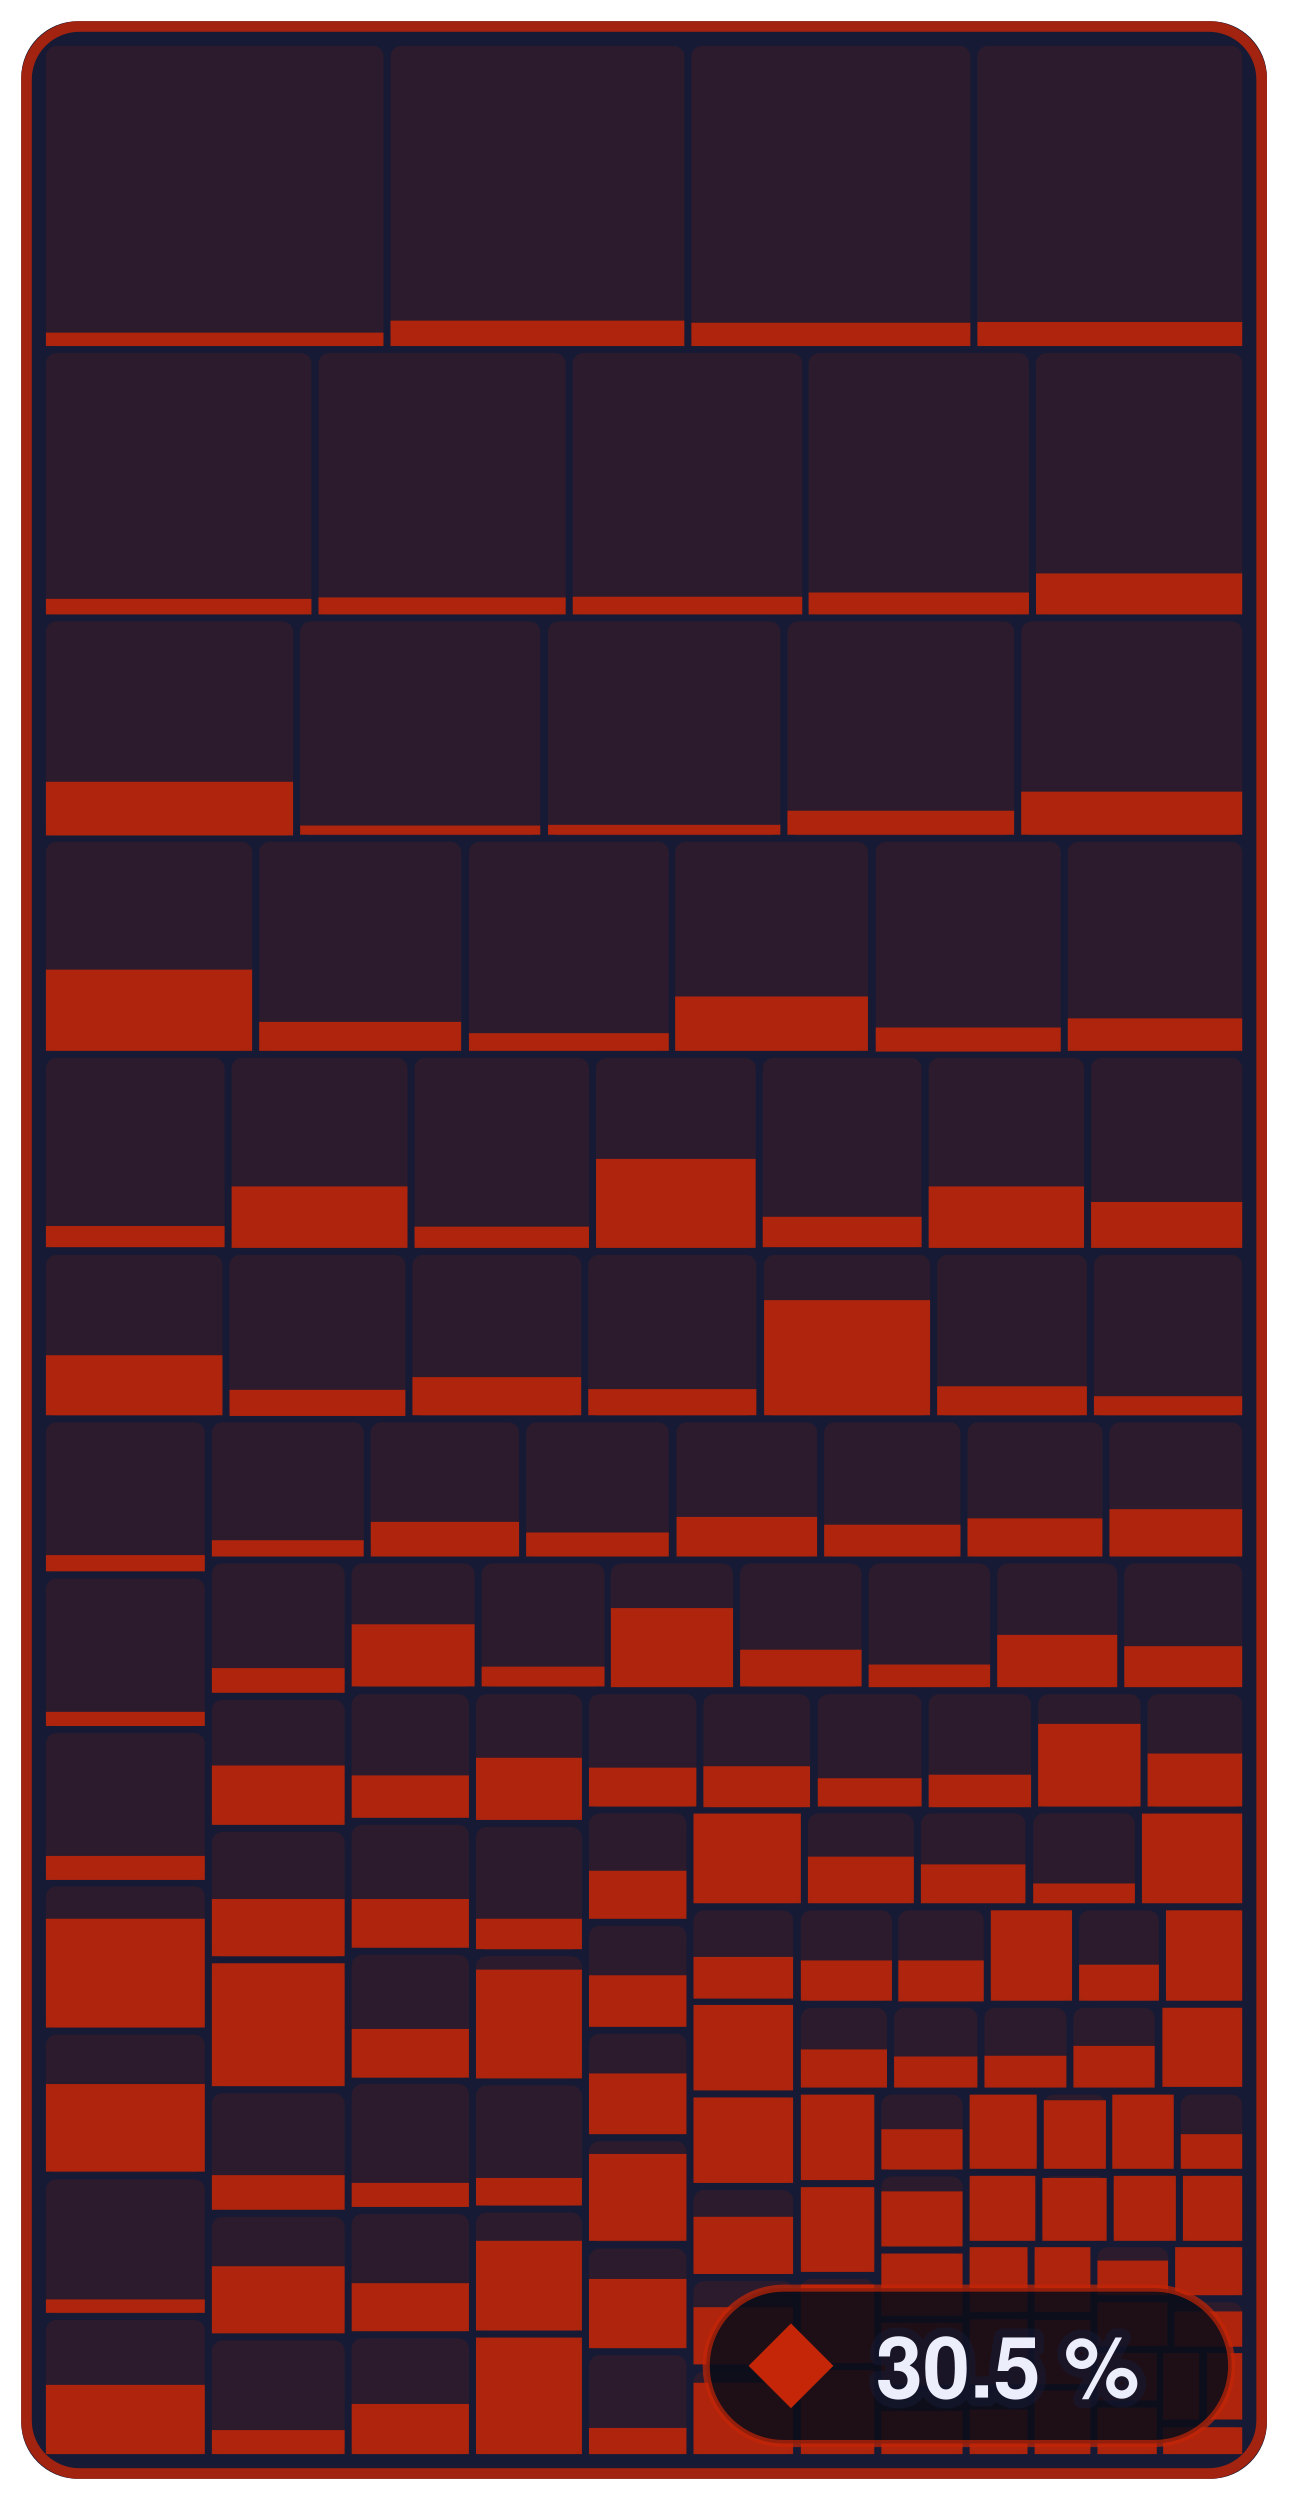
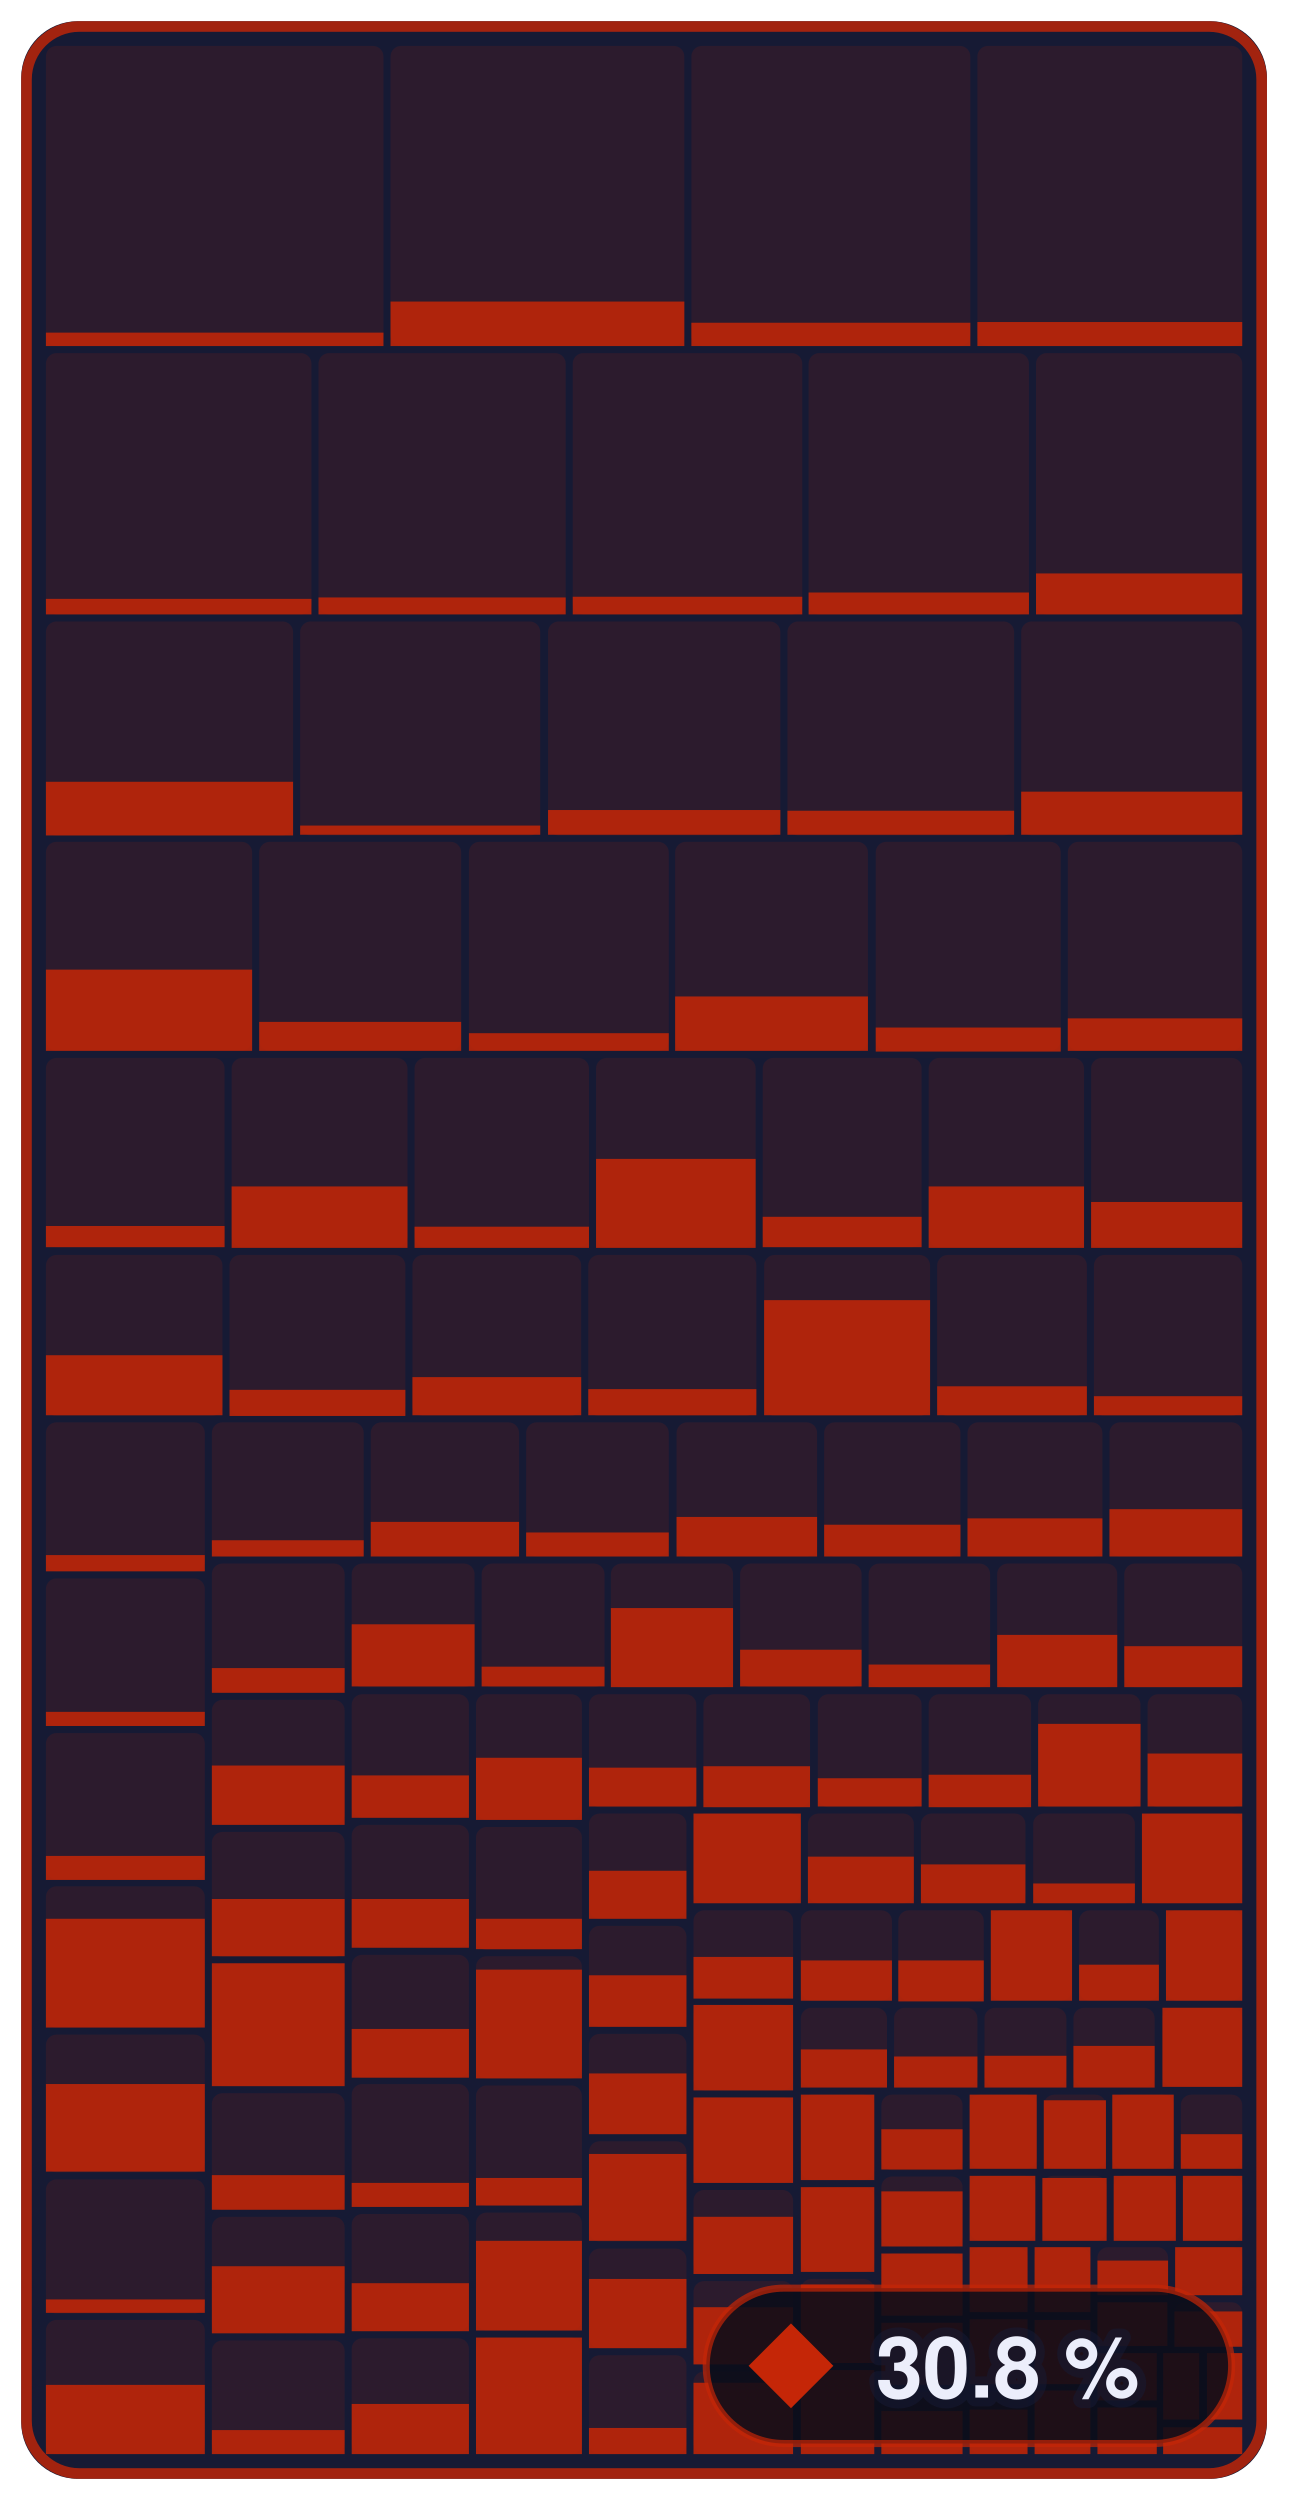
- <svg xmlns="http://www.w3.org/2000/svg" width="182.4" height="354" viewBox="0 0 182.4 354" role="img" aria-label="Enemies &amp; bosses: 30.5 % of 679,252 bytes of code matched, 896 of 1,339 functions">
+ <svg xmlns="http://www.w3.org/2000/svg" width="182.4" height="354" viewBox="0 0 182.4 354" role="img" aria-label="Enemies &amp; bosses: 30.8 % of 679,252 bytes of code matched, 902 of 1,339 functions">
  <style>text { font-family: -apple-system, BlinkMacSystemFont, 'Segoe UI', Helvetica, Arial, sans-serif; } .mono { font-family: ui-monospace, SFMono-Regular, 'SF Mono', Menlo, Consolas, monospace; } text { paint-order: stroke; stroke: #161a34; stroke-opacity: 0.55; stroke-width: 2.5px; stroke-linejoin: round; } .rise { transform-box: fill-box; transform-origin: 50% 100%; animation: rise 1.6s cubic-bezier(.2,.8,.2,1) .2s both; } @keyframes rise { from { transform: scaleY(0); } } @media (prefers-reduced-motion: reduce) { * { animation: none !important; } }</style>
  <rect x="3" y="3" width="176.4" height="348" rx="8" fill="#161a34" />
  <rect x="6.5" y="6.5" width="47.8" height="42.5" rx="1.5" fill="#c52607" fill-opacity="0.13" />
  <rect class="rise" x="6.5" y="47.1" width="47.8" height="1.9" fill="#c52607" fill-opacity="0.85" />
  <rect x="55.3" y="6.5" width="41.6" height="42.5" rx="1.5" fill="#c52607" fill-opacity="0.13" />
-   <rect class="rise" x="55.3" y="45.4" width="41.6" height="3.6" fill="#c52607" fill-opacity="0.85" />
+   <rect class="rise" x="55.3" y="42.7" width="41.6" height="6.3" fill="#c52607" fill-opacity="0.85" />
  <rect x="97.9" y="6.5" width="39.5" height="42.5" rx="1.5" fill="#c52607" fill-opacity="0.13" />
  <rect class="rise" x="97.9" y="45.7" width="39.5" height="3.3" fill="#c52607" fill-opacity="0.85" />
  <rect x="138.4" y="6.5" width="37.5" height="42.5" rx="1.5" fill="#c52607" fill-opacity="0.13" />
  <rect class="rise" x="138.4" y="45.6" width="37.5" height="3.4" fill="#c52607" fill-opacity="0.85" />
  <rect x="6.5" y="50.0" width="37.6" height="37.0" rx="1.5" fill="#c52607" fill-opacity="0.13" />
  <rect class="rise" x="6.5" y="84.8" width="37.6" height="2.2" fill="#c52607" fill-opacity="0.85" />
  <rect x="45.1" y="50.0" width="35.0" height="37.0" rx="1.5" fill="#c52607" fill-opacity="0.13" />
  <rect class="rise" x="45.1" y="84.6" width="35.0" height="2.4" fill="#c52607" fill-opacity="0.85" />
  <rect x="81.1" y="50.0" width="32.5" height="37.0" rx="1.5" fill="#c52607" fill-opacity="0.13" />
  <rect class="rise" x="81.1" y="84.5" width="32.5" height="2.5" fill="#c52607" fill-opacity="0.85" />
  <rect x="114.5" y="50.0" width="31.2" height="37.0" rx="1.5" fill="#c52607" fill-opacity="0.13" />
  <rect class="rise" x="114.5" y="83.9" width="31.2" height="3.1" fill="#c52607" fill-opacity="0.85" />
  <rect x="146.7" y="50.0" width="29.2" height="37.0" rx="1.5" fill="#c52607" fill-opacity="0.13" />
  <rect class="rise" x="146.7" y="81.2" width="29.2" height="5.8" fill="#c52607" fill-opacity="0.85" />
  <rect x="6.5" y="88.0" width="35.0" height="30.3" rx="1.5" fill="#c52607" fill-opacity="0.13" />
  <rect class="rise" x="6.5" y="110.7" width="35.0" height="7.6" fill="#c52607" fill-opacity="0.85" />
  <rect x="42.5" y="88.0" width="34.0" height="30.3" rx="1.5" fill="#c52607" fill-opacity="0.13" />
  <rect class="rise" x="42.5" y="116.9" width="34.0" height="1.3" fill="#c52607" fill-opacity="0.85" />
  <rect x="77.6" y="88.0" width="32.9" height="30.3" rx="1.5" fill="#c52607" fill-opacity="0.13" />
-   <rect class="rise" x="77.6" y="116.8" width="32.9" height="1.4" fill="#c52607" fill-opacity="0.85" />
+   <rect class="rise" x="77.6" y="114.7" width="32.9" height="3.5" fill="#c52607" fill-opacity="0.85" />
  <rect x="111.5" y="88.0" width="32.1" height="30.3" rx="1.5" fill="#c52607" fill-opacity="0.13" />
  <rect class="rise" x="111.5" y="114.8" width="32.1" height="3.4" fill="#c52607" fill-opacity="0.85" />
  <rect x="144.6" y="88.0" width="31.3" height="30.3" rx="1.5" fill="#c52607" fill-opacity="0.13" />
  <rect class="rise" x="144.6" y="112.1" width="31.3" height="6.1" fill="#c52607" fill-opacity="0.85" />
  <rect x="6.5" y="119.2" width="29.2" height="29.6" rx="1.5" fill="#c52607" fill-opacity="0.13" />
  <rect class="rise" x="6.5" y="137.3" width="29.2" height="11.5" fill="#c52607" fill-opacity="0.85" />
  <rect x="36.7" y="119.2" width="28.6" height="29.6" rx="1.5" fill="#c52607" fill-opacity="0.13" />
  <rect class="rise" x="36.7" y="144.7" width="28.6" height="4.1" fill="#c52607" fill-opacity="0.85" />
  <rect x="66.4" y="119.2" width="28.3" height="29.6" rx="1.5" fill="#c52607" fill-opacity="0.13" />
  <rect class="rise" x="66.4" y="146.3" width="28.3" height="2.5" fill="#c52607" fill-opacity="0.85" />
  <rect x="95.6" y="119.2" width="27.3" height="29.6" rx="1.5" fill="#c52607" fill-opacity="0.13" />
  <rect class="rise" x="95.6" y="141.1" width="27.3" height="7.7" fill="#c52607" fill-opacity="0.85" />
  <rect x="124.0" y="119.2" width="26.2" height="29.6" rx="1.5" fill="#c52607" fill-opacity="0.13" />
  <rect class="rise" x="124.0" y="145.5" width="26.2" height="3.4" fill="#c52607" fill-opacity="0.85" />
  <rect x="151.2" y="119.2" width="24.7" height="29.6" rx="1.5" fill="#c52607" fill-opacity="0.13" />
  <rect class="rise" x="151.2" y="144.2" width="24.7" height="4.6" fill="#c52607" fill-opacity="0.85" />
  <rect x="6.5" y="149.8" width="25.3" height="26.8" rx="1.5" fill="#c52607" fill-opacity="0.13" />
  <rect class="rise" x="6.5" y="173.6" width="25.3" height="3.0" fill="#c52607" fill-opacity="0.85" />
  <rect x="32.8" y="149.8" width="24.9" height="26.8" rx="1.5" fill="#c52607" fill-opacity="0.13" />
  <rect class="rise" x="32.8" y="168.0" width="24.9" height="8.7" fill="#c52607" fill-opacity="0.85" />
  <rect x="58.7" y="149.8" width="24.7" height="26.8" rx="1.5" fill="#c52607" fill-opacity="0.13" />
  <rect class="rise" x="58.7" y="173.7" width="24.7" height="3.0" fill="#c52607" fill-opacity="0.85" />
  <rect x="84.4" y="149.8" width="22.6" height="26.8" rx="1.5" fill="#c52607" fill-opacity="0.13" />
  <rect class="rise" x="84.4" y="164.1" width="22.6" height="12.6" fill="#c52607" fill-opacity="0.85" />
  <rect x="108.0" y="149.8" width="22.5" height="26.8" rx="1.5" fill="#c52607" fill-opacity="0.13" />
  <rect class="rise" x="108.0" y="172.3" width="22.5" height="4.3" fill="#c52607" fill-opacity="0.85" />
  <rect x="131.5" y="149.8" width="22.0" height="26.8" rx="1.5" fill="#c52607" fill-opacity="0.13" />
  <rect class="rise" x="131.5" y="168.0" width="22.0" height="8.7" fill="#c52607" fill-opacity="0.85" />
  <rect x="154.5" y="149.8" width="21.4" height="26.8" rx="1.5" fill="#c52607" fill-opacity="0.13" />
  <rect class="rise" x="154.5" y="170.2" width="21.4" height="6.5" fill="#c52607" fill-opacity="0.85" />
  <rect x="6.5" y="177.7" width="25.0" height="22.8" rx="1.5" fill="#c52607" fill-opacity="0.13" />
  <rect class="rise" x="6.5" y="191.9" width="25.0" height="8.5" fill="#c52607" fill-opacity="0.85" />
  <rect x="32.5" y="177.7" width="24.9" height="22.8" rx="1.5" fill="#c52607" fill-opacity="0.13" />
  <rect class="rise" x="32.5" y="196.8" width="24.9" height="3.7" fill="#c52607" fill-opacity="0.85" />
  <rect x="58.4" y="177.7" width="23.9" height="22.8" rx="1.5" fill="#c52607" fill-opacity="0.13" />
  <rect class="rise" x="58.4" y="195.0" width="23.9" height="5.4" fill="#c52607" fill-opacity="0.85" />
  <rect x="83.3" y="177.7" width="23.8" height="22.8" rx="1.5" fill="#c52607" fill-opacity="0.13" />
  <rect class="rise" x="83.3" y="196.7" width="23.8" height="3.7" fill="#c52607" fill-opacity="0.85" />
  <rect x="108.2" y="177.7" width="23.5" height="22.8" rx="1.5" fill="#c52607" fill-opacity="0.13" />
  <rect class="rise" x="108.2" y="184.1" width="23.5" height="16.3" fill="#c52607" fill-opacity="0.85" />
  <rect x="132.7" y="177.7" width="21.2" height="22.8" rx="1.5" fill="#c52607" fill-opacity="0.13" />
  <rect class="rise" x="132.7" y="196.3" width="21.2" height="4.1" fill="#c52607" fill-opacity="0.85" />
  <rect x="154.9" y="177.7" width="21.0" height="22.8" rx="1.5" fill="#c52607" fill-opacity="0.13" />
  <rect class="rise" x="154.9" y="197.7" width="21.0" height="2.7" fill="#c52607" fill-opacity="0.85" />
  <rect x="6.5" y="201.4" width="22.5" height="21.1" rx="1.5" fill="#c52607" fill-opacity="0.13" />
  <rect class="rise" x="6.5" y="220.2" width="22.5" height="2.3" fill="#c52607" fill-opacity="0.85" />
  <rect x="6.5" y="223.5" width="22.5" height="20.9" rx="1.5" fill="#c52607" fill-opacity="0.13" />
  <rect class="rise" x="6.5" y="242.4" width="22.5" height="2.0" fill="#c52607" fill-opacity="0.85" />
  <rect x="6.5" y="245.4" width="22.5" height="20.7" rx="1.5" fill="#c52607" fill-opacity="0.13" />
  <rect class="rise" x="6.5" y="262.8" width="22.5" height="3.4" fill="#c52607" fill-opacity="0.85" />
  <rect x="6.5" y="267.1" width="22.5" height="20.0" rx="1.5" fill="#c52607" fill-opacity="0.13" />
  <rect class="rise" x="6.5" y="271.7" width="22.5" height="15.4" fill="#c52607" fill-opacity="0.85" />
  <rect x="6.5" y="288.1" width="22.5" height="19.5" rx="1.5" fill="#c52607" fill-opacity="0.13" />
  <rect class="rise" x="6.5" y="295.1" width="22.5" height="12.4" fill="#c52607" fill-opacity="0.85" />
  <rect x="6.5" y="308.6" width="22.5" height="19.0" rx="1.5" fill="#c52607" fill-opacity="0.13" />
  <rect class="rise" x="6.5" y="325.6" width="22.5" height="1.9" fill="#c52607" fill-opacity="0.85" />
  <rect x="6.5" y="328.5" width="22.5" height="19.0" rx="1.5" fill="#c52607" fill-opacity="0.13" />
  <rect class="rise" x="6.5" y="337.7" width="22.5" height="9.8" fill="#c52607" fill-opacity="0.85" />
  <rect x="30.0" y="201.4" width="21.5" height="19.0" rx="1.5" fill="#c52607" fill-opacity="0.13" />
  <rect class="rise" x="30.0" y="218.1" width="21.5" height="2.3" fill="#c52607" fill-opacity="0.85" />
  <rect x="52.5" y="201.4" width="21.0" height="19.0" rx="1.5" fill="#c52607" fill-opacity="0.13" />
  <rect class="rise" x="52.5" y="215.5" width="21.0" height="4.9" fill="#c52607" fill-opacity="0.85" />
  <rect x="74.5" y="201.4" width="20.2" height="19.0" rx="1.5" fill="#c52607" fill-opacity="0.13" />
  <rect class="rise" x="74.5" y="217.0" width="20.2" height="3.4" fill="#c52607" fill-opacity="0.85" />
  <rect x="95.8" y="201.4" width="19.9" height="19.0" rx="1.5" fill="#c52607" fill-opacity="0.13" />
  <rect class="rise" x="95.8" y="214.8" width="19.9" height="5.6" fill="#c52607" fill-opacity="0.85" />
  <rect x="116.7" y="201.4" width="19.3" height="19.0" rx="1.5" fill="#c52607" fill-opacity="0.13" />
  <rect class="rise" x="116.7" y="215.9" width="19.3" height="4.5" fill="#c52607" fill-opacity="0.85" />
  <rect x="137.0" y="201.4" width="19.1" height="19.0" rx="1.5" fill="#c52607" fill-opacity="0.13" />
  <rect class="rise" x="137.0" y="215.0" width="19.1" height="5.4" fill="#c52607" fill-opacity="0.85" />
  <rect x="157.1" y="201.4" width="18.8" height="19.0" rx="1.5" fill="#c52607" fill-opacity="0.13" />
  <rect class="rise" x="157.1" y="213.7" width="18.8" height="6.7" fill="#c52607" fill-opacity="0.85" />
  <rect x="30.0" y="221.4" width="18.8" height="18.3" rx="1.5" fill="#c52607" fill-opacity="0.13" />
  <rect class="rise" x="30.0" y="236.2" width="18.8" height="3.5" fill="#c52607" fill-opacity="0.85" />
  <rect x="30.0" y="240.7" width="18.8" height="17.7" rx="1.5" fill="#c52607" fill-opacity="0.13" />
  <rect class="rise" x="30.0" y="250.0" width="18.8" height="8.4" fill="#c52607" fill-opacity="0.85" />
  <rect x="30.0" y="259.4" width="18.8" height="17.7" rx="1.5" fill="#c52607" fill-opacity="0.13" />
  <rect class="rise" x="30.0" y="268.9" width="18.8" height="8.1" fill="#c52607" fill-opacity="0.85" />
  <rect x="30.0" y="278.0" width="18.8" height="17.4" rx="1.5" fill="#c52607" fill-opacity="0.13" />
  <rect class="rise" x="30.0" y="278.0" width="18.8" height="17.4" fill="#c52607" fill-opacity="0.85" />
  <rect x="30.0" y="296.4" width="18.8" height="16.5" rx="1.5" fill="#c52607" fill-opacity="0.13" />
  <rect class="rise" x="30.0" y="308.0" width="18.8" height="4.9" fill="#c52607" fill-opacity="0.85" />
  <rect x="30.0" y="313.9" width="18.8" height="16.4" rx="1.5" fill="#c52607" fill-opacity="0.13" />
  <rect class="rise" x="30.0" y="320.9" width="18.8" height="9.5" fill="#c52607" fill-opacity="0.85" />
  <rect x="30.0" y="331.4" width="18.8" height="16.1" rx="1.5" fill="#c52607" fill-opacity="0.13" />
  <rect class="rise" x="30.0" y="344.1" width="18.8" height="3.4" fill="#c52607" fill-opacity="0.85" />
  <rect x="49.8" y="221.4" width="17.4" height="17.5" rx="1.5" fill="#c52607" fill-opacity="0.13" />
  <rect class="rise" x="49.8" y="230.0" width="17.4" height="8.8" fill="#c52607" fill-opacity="0.85" />
  <rect x="68.2" y="221.4" width="17.4" height="17.5" rx="1.5" fill="#c52607" fill-opacity="0.13" />
  <rect class="rise" x="68.2" y="236.0" width="17.4" height="2.8" fill="#c52607" fill-opacity="0.85" />
  <rect x="86.5" y="221.4" width="17.3" height="17.5" rx="1.5" fill="#c52607" fill-opacity="0.13" />
  <rect class="rise" x="86.5" y="227.7" width="17.3" height="11.2" fill="#c52607" fill-opacity="0.85" />
  <rect x="104.8" y="221.4" width="17.2" height="17.5" rx="1.5" fill="#c52607" fill-opacity="0.13" />
  <rect class="rise" x="104.8" y="233.6" width="17.2" height="5.2" fill="#c52607" fill-opacity="0.85" />
  <rect x="123.0" y="221.4" width="17.2" height="17.5" rx="1.5" fill="#c52607" fill-opacity="0.13" />
  <rect class="rise" x="123.0" y="235.7" width="17.2" height="3.2" fill="#c52607" fill-opacity="0.85" />
  <rect x="141.2" y="221.4" width="17.0" height="17.5" rx="1.5" fill="#c52607" fill-opacity="0.13" />
  <rect class="rise" x="141.2" y="231.5" width="17.0" height="7.4" fill="#c52607" fill-opacity="0.85" />
  <rect x="159.2" y="221.4" width="16.7" height="17.5" rx="1.5" fill="#c52607" fill-opacity="0.13" />
  <rect class="rise" x="159.2" y="233.1" width="16.7" height="5.8" fill="#c52607" fill-opacity="0.85" />
  <rect x="49.8" y="239.9" width="16.6" height="17.5" rx="1.5" fill="#c52607" fill-opacity="0.13" />
  <rect class="rise" x="49.8" y="251.4" width="16.6" height="6.0" fill="#c52607" fill-opacity="0.85" />
  <rect x="49.8" y="258.4" width="16.6" height="17.4" rx="1.5" fill="#c52607" fill-opacity="0.13" />
  <rect class="rise" x="49.8" y="268.9" width="16.6" height="6.9" fill="#c52607" fill-opacity="0.85" />
  <rect x="49.8" y="276.8" width="16.6" height="17.4" rx="1.5" fill="#c52607" fill-opacity="0.13" />
  <rect class="rise" x="49.8" y="287.3" width="16.6" height="6.9" fill="#c52607" fill-opacity="0.85" />
  <rect x="49.8" y="295.1" width="16.6" height="17.4" rx="1.5" fill="#c52607" fill-opacity="0.13" />
  <rect class="rise" x="49.8" y="309.1" width="16.6" height="3.4" fill="#c52607" fill-opacity="0.85" />
  <rect x="49.8" y="313.5" width="16.6" height="16.6" rx="1.5" fill="#c52607" fill-opacity="0.13" />
  <rect class="rise" x="49.8" y="323.3" width="16.6" height="6.8" fill="#c52607" fill-opacity="0.85" />
  <rect x="49.8" y="331.1" width="16.6" height="16.4" rx="1.5" fill="#c52607" fill-opacity="0.13" />
  <rect class="rise" x="49.8" y="340.4" width="16.6" height="7.1" fill="#c52607" fill-opacity="0.85" />
  <rect x="67.4" y="239.9" width="15.0" height="17.8" rx="1.5" fill="#c52607" fill-opacity="0.13" />
  <rect class="rise" x="67.4" y="248.9" width="15.0" height="8.8" fill="#c52607" fill-opacity="0.85" />
  <rect x="67.4" y="258.7" width="15.0" height="17.4" rx="1.5" fill="#c52607" fill-opacity="0.13" />
  <rect class="rise" x="67.4" y="271.7" width="15.0" height="4.3" fill="#c52607" fill-opacity="0.85" />
  <rect x="67.4" y="277.0" width="15.0" height="17.3" rx="1.5" fill="#c52607" fill-opacity="0.13" />
  <rect class="rise" x="67.4" y="278.9" width="15.0" height="15.4" fill="#c52607" fill-opacity="0.85" />
  <rect x="67.4" y="295.3" width="15.0" height="17.0" rx="1.5" fill="#c52607" fill-opacity="0.13" />
  <rect class="rise" x="67.4" y="308.4" width="15.0" height="3.9" fill="#c52607" fill-opacity="0.85" />
  <rect x="67.4" y="313.3" width="15.0" height="16.7" rx="1.5" fill="#c52607" fill-opacity="0.13" />
  <rect class="rise" x="67.4" y="317.3" width="15.0" height="12.7" fill="#c52607" fill-opacity="0.85" />
  <rect x="67.4" y="331.0" width="15.0" height="16.5" rx="1.5" fill="#c52607" fill-opacity="0.13" />
  <rect class="rise" x="67.4" y="331.0" width="15.0" height="16.5" fill="#c52607" fill-opacity="0.85" />
  <rect x="83.4" y="239.9" width="15.2" height="16.0" rx="1.5" fill="#c52607" fill-opacity="0.13" />
  <rect class="rise" x="83.4" y="250.3" width="15.2" height="5.5" fill="#c52607" fill-opacity="0.85" />
  <rect x="99.6" y="239.9" width="15.1" height="16.0" rx="1.5" fill="#c52607" fill-opacity="0.13" />
  <rect class="rise" x="99.6" y="250.1" width="15.1" height="5.8" fill="#c52607" fill-opacity="0.85" />
  <rect x="115.8" y="239.9" width="14.7" height="16.0" rx="1.5" fill="#c52607" fill-opacity="0.13" />
  <rect class="rise" x="115.8" y="251.8" width="14.7" height="4.0" fill="#c52607" fill-opacity="0.85" />
  <rect x="131.5" y="239.9" width="14.5" height="16.0" rx="1.5" fill="#c52607" fill-opacity="0.13" />
  <rect class="rise" x="131.5" y="251.3" width="14.5" height="4.6" fill="#c52607" fill-opacity="0.85" />
  <rect x="147.0" y="239.9" width="14.5" height="16.0" rx="1.5" fill="#c52607" fill-opacity="0.13" />
  <rect class="rise" x="147.0" y="244.1" width="14.5" height="11.7" fill="#c52607" fill-opacity="0.85" />
  <rect x="162.5" y="239.9" width="13.4" height="16.0" rx="1.5" fill="#c52607" fill-opacity="0.13" />
  <rect class="rise" x="162.5" y="248.3" width="13.4" height="7.5" fill="#c52607" fill-opacity="0.85" />
  <rect x="83.4" y="256.8" width="13.8" height="14.9" rx="1.5" fill="#c52607" fill-opacity="0.13" />
  <rect class="rise" x="83.4" y="264.9" width="13.8" height="6.8" fill="#c52607" fill-opacity="0.85" />
  <rect x="83.4" y="272.7" width="13.8" height="14.3" rx="1.5" fill="#c52607" fill-opacity="0.13" />
  <rect class="rise" x="83.4" y="279.7" width="13.8" height="7.3" fill="#c52607" fill-opacity="0.85" />
  <rect x="83.4" y="288.0" width="13.8" height="14.2" rx="1.5" fill="#c52607" fill-opacity="0.13" />
  <rect class="rise" x="83.4" y="293.6" width="13.8" height="8.6" fill="#c52607" fill-opacity="0.85" />
  <rect x="83.4" y="303.2" width="13.8" height="14.2" rx="1.5" fill="#c52607" fill-opacity="0.13" />
  <rect class="rise" x="83.4" y="305.0" width="13.8" height="12.3" fill="#c52607" fill-opacity="0.85" />
  <rect x="83.4" y="318.4" width="13.8" height="14.1" rx="1.5" fill="#c52607" fill-opacity="0.13" />
  <rect class="rise" x="83.4" y="322.7" width="13.8" height="9.8" fill="#c52607" fill-opacity="0.85" />
  <rect x="83.4" y="333.5" width="13.8" height="14.0" rx="1.5" fill="#c52607" fill-opacity="0.13" />
  <rect class="rise" x="83.4" y="343.8" width="13.8" height="3.7" fill="#c52607" fill-opacity="0.85" />
  <rect x="98.2" y="256.8" width="15.2" height="12.7" rx="1.5" fill="#c52607" fill-opacity="0.13" />
  <rect class="rise" x="98.2" y="256.8" width="15.2" height="12.7" fill="#c52607" fill-opacity="0.85" />
  <rect x="114.4" y="256.8" width="15.0" height="12.7" rx="1.5" fill="#c52607" fill-opacity="0.13" />
  <rect class="rise" x="114.4" y="262.9" width="15.0" height="6.6" fill="#c52607" fill-opacity="0.85" />
  <rect x="130.4" y="256.8" width="14.8" height="12.7" rx="1.5" fill="#c52607" fill-opacity="0.13" />
  <rect class="rise" x="130.4" y="264.0" width="14.8" height="5.5" fill="#c52607" fill-opacity="0.85" />
  <rect x="146.3" y="256.8" width="14.4" height="12.7" rx="1.5" fill="#c52607" fill-opacity="0.13" />
  <rect class="rise" x="146.3" y="266.7" width="14.4" height="2.8" fill="#c52607" fill-opacity="0.85" />
  <rect x="161.7" y="256.8" width="14.2" height="12.7" rx="1.5" fill="#c52607" fill-opacity="0.13" />
  <rect class="rise" x="161.7" y="256.8" width="14.2" height="12.7" fill="#c52607" fill-opacity="0.85" />
  <rect x="98.2" y="270.5" width="14.1" height="12.4" rx="1.5" fill="#c52607" fill-opacity="0.13" />
  <rect class="rise" x="98.2" y="277.1" width="14.1" height="5.9" fill="#c52607" fill-opacity="0.85" />
  <rect x="98.2" y="283.9" width="14.1" height="12.1" rx="1.5" fill="#c52607" fill-opacity="0.13" />
  <rect class="rise" x="98.2" y="283.9" width="14.1" height="12.1" fill="#c52607" fill-opacity="0.85" />
  <rect x="98.2" y="297.0" width="14.1" height="12.1" rx="1.5" fill="#c52607" fill-opacity="0.13" />
  <rect class="rise" x="98.2" y="297.0" width="14.1" height="12.1" fill="#c52607" fill-opacity="0.85" />
  <rect x="98.2" y="310.1" width="14.1" height="11.9" rx="1.5" fill="#c52607" fill-opacity="0.13" />
  <rect class="rise" x="98.2" y="313.9" width="14.1" height="8.1" fill="#c52607" fill-opacity="0.85" />
  <rect x="98.2" y="323.0" width="14.1" height="11.8" rx="1.5" fill="#c52607" fill-opacity="0.13" />
  <rect class="rise" x="98.2" y="326.7" width="14.1" height="8.1" fill="#c52607" fill-opacity="0.85" />
  <rect x="98.2" y="335.8" width="14.1" height="11.7" rx="1.5" fill="#c52607" fill-opacity="0.13" />
  <rect class="rise" x="98.2" y="337.4" width="14.1" height="10.1" fill="#c52607" fill-opacity="0.85" />
  <rect x="113.4" y="270.5" width="12.9" height="12.8" rx="1.5" fill="#c52607" fill-opacity="0.13" />
  <rect class="rise" x="113.4" y="277.6" width="12.9" height="5.7" fill="#c52607" fill-opacity="0.85" />
  <rect x="127.2" y="270.5" width="12.1" height="12.8" rx="1.5" fill="#c52607" fill-opacity="0.13" />
  <rect class="rise" x="127.2" y="277.6" width="12.1" height="5.8" fill="#c52607" fill-opacity="0.85" />
  <rect x="140.3" y="270.5" width="11.5" height="12.8" rx="1.5" fill="#c52607" fill-opacity="0.13" />
  <rect class="rise" x="140.3" y="270.5" width="11.5" height="12.8" fill="#c52607" fill-opacity="0.85" />
  <rect x="152.8" y="270.5" width="11.3" height="12.8" rx="1.5" fill="#c52607" fill-opacity="0.13" />
  <rect class="rise" x="152.8" y="278.2" width="11.3" height="5.1" fill="#c52607" fill-opacity="0.85" />
  <rect x="165.1" y="270.5" width="10.8" height="12.8" rx="1.5" fill="#c52607" fill-opacity="0.13" />
  <rect class="rise" x="165.1" y="270.5" width="10.8" height="12.8" fill="#c52607" fill-opacity="0.85" />
  <rect x="113.4" y="284.3" width="12.2" height="11.2" rx="1.5" fill="#c52607" fill-opacity="0.13" />
  <rect class="rise" x="113.4" y="290.2" width="12.2" height="5.4" fill="#c52607" fill-opacity="0.85" />
  <rect x="126.6" y="284.3" width="11.8" height="11.2" rx="1.5" fill="#c52607" fill-opacity="0.13" />
  <rect class="rise" x="126.6" y="291.2" width="11.8" height="4.4" fill="#c52607" fill-opacity="0.85" />
  <rect x="139.4" y="284.3" width="11.6" height="11.2" rx="1.5" fill="#c52607" fill-opacity="0.13" />
  <rect class="rise" x="139.4" y="291.1" width="11.6" height="4.5" fill="#c52607" fill-opacity="0.85" />
  <rect x="152.0" y="284.3" width="11.5" height="11.2" rx="1.5" fill="#c52607" fill-opacity="0.13" />
  <rect class="rise" x="152.0" y="289.7" width="11.5" height="5.9" fill="#c52607" fill-opacity="0.85" />
  <rect x="164.6" y="284.3" width="11.3" height="11.2" rx="1.5" fill="#c52607" fill-opacity="0.13" />
  <rect class="rise" x="164.6" y="284.3" width="11.3" height="11.2" fill="#c52607" fill-opacity="0.85" />
  <rect x="113.4" y="296.6" width="10.4" height="12.1" rx="1.5" fill="#c52607" fill-opacity="0.13" />
  <rect class="rise" x="113.4" y="296.6" width="10.4" height="12.1" fill="#c52607" fill-opacity="0.85" />
  <rect x="113.4" y="309.7" width="10.4" height="12.0" rx="1.5" fill="#c52607" fill-opacity="0.13" />
  <rect class="rise" x="113.4" y="309.7" width="10.4" height="12.0" fill="#c52607" fill-opacity="0.85" />
  <rect x="113.4" y="322.7" width="10.4" height="11.9" rx="1.5" fill="#c52607" fill-opacity="0.13" />
  <rect class="rise" x="113.4" y="323.5" width="10.4" height="11.1" fill="#c52607" fill-opacity="0.85" />
  <rect x="113.4" y="335.6" width="10.4" height="11.9" rx="1.5" fill="#c52607" fill-opacity="0.13" />
  <rect class="rise" x="113.4" y="335.6" width="10.4" height="11.9" fill="#c52607" fill-opacity="0.85" />
  <rect x="124.8" y="296.6" width="11.5" height="10.7" rx="1.5" fill="#c52607" fill-opacity="0.13" />
  <rect class="rise" x="124.8" y="301.5" width="11.5" height="5.7" fill="#c52607" fill-opacity="0.85" />
  <rect x="124.8" y="308.2" width="11.5" height="9.9" rx="1.5" fill="#c52607" fill-opacity="0.13" />
  <rect class="rise" x="124.8" y="310.3" width="11.5" height="7.8" fill="#c52607" fill-opacity="0.85" />
  <rect x="124.8" y="319.1" width="11.5" height="8.8" rx="1.5" fill="#c52607" fill-opacity="0.13" />
  <rect class="rise" x="124.8" y="319.1" width="11.5" height="8.8" fill="#c52607" fill-opacity="0.85" />
  <rect x="124.8" y="328.9" width="11.5" height="8.8" rx="1.5" fill="#c52607" fill-opacity="0.13" />
  <rect class="rise" x="124.8" y="328.9" width="11.5" height="8.8" fill="#c52607" fill-opacity="0.85" />
  <rect x="124.8" y="338.7" width="11.5" height="8.8" rx="1.5" fill="#c52607" fill-opacity="0.13" />
  <rect class="rise" x="124.8" y="341.4" width="11.5" height="6.1" fill="#c52607" fill-opacity="0.85" />
  <rect x="137.3" y="296.6" width="9.5" height="10.5" rx="1.5" fill="#c52607" fill-opacity="0.13" />
  <rect class="rise" x="137.3" y="296.6" width="9.5" height="10.5" fill="#c52607" fill-opacity="0.85" />
  <rect x="147.8" y="296.6" width="8.8" height="10.5" rx="1.5" fill="#c52607" fill-opacity="0.13" />
  <rect class="rise" x="147.8" y="297.4" width="8.8" height="9.7" fill="#c52607" fill-opacity="0.85" />
  <rect x="157.5" y="296.6" width="8.7" height="10.5" rx="1.5" fill="#c52607" fill-opacity="0.13" />
  <rect class="rise" x="157.5" y="296.6" width="8.7" height="10.5" fill="#c52607" fill-opacity="0.85" />
  <rect x="167.2" y="296.6" width="8.7" height="10.5" rx="1.5" fill="#c52607" fill-opacity="0.13" />
  <rect class="rise" x="167.2" y="302.2" width="8.7" height="4.9" fill="#c52607" fill-opacity="0.85" />
  <rect x="137.3" y="308.1" width="9.3" height="9.2" rx="1.5" fill="#c52607" fill-opacity="0.13" />
  <rect class="rise" x="137.3" y="308.1" width="9.3" height="9.2" fill="#c52607" fill-opacity="0.85" />
  <rect x="147.6" y="308.1" width="9.1" height="9.2" rx="1.5" fill="#c52607" fill-opacity="0.13" />
  <rect class="rise" x="147.6" y="308.4" width="9.1" height="8.9" fill="#c52607" fill-opacity="0.85" />
  <rect x="157.7" y="308.1" width="8.8" height="9.2" rx="1.5" fill="#c52607" fill-opacity="0.13" />
  <rect class="rise" x="157.7" y="308.1" width="8.8" height="9.2" fill="#c52607" fill-opacity="0.85" />
  <rect x="167.5" y="308.1" width="8.4" height="9.2" rx="1.5" fill="#c52607" fill-opacity="0.13" />
  <rect class="rise" x="167.5" y="308.1" width="8.4" height="9.2" fill="#c52607" fill-opacity="0.85" />
  <rect x="137.3" y="318.2" width="8.2" height="9.2" rx="1.5" fill="#c52607" fill-opacity="0.13" />
  <rect class="rise" x="137.3" y="318.2" width="8.2" height="9.2" fill="#c52607" fill-opacity="0.85" />
  <rect x="137.3" y="328.4" width="8.2" height="9.2" rx="1.5" fill="#c52607" fill-opacity="0.13" />
  <rect class="rise" x="137.3" y="328.4" width="8.2" height="9.2" fill="#c52607" fill-opacity="0.85" />
  <rect x="137.3" y="338.6" width="8.2" height="8.9" rx="1.5" fill="#c52607" fill-opacity="0.13" />
  <rect class="rise" x="137.3" y="341.2" width="8.2" height="6.3" fill="#c52607" fill-opacity="0.85" />
  <rect x="146.5" y="318.2" width="7.9" height="9.2" rx="1.5" fill="#c52607" fill-opacity="0.13" />
  <rect class="rise" x="146.5" y="318.2" width="7.9" height="9.2" fill="#c52607" fill-opacity="0.85" />
  <rect x="146.5" y="328.5" width="7.9" height="9.1" rx="1.5" fill="#c52607" fill-opacity="0.13" />
  <rect class="rise" x="146.5" y="328.5" width="7.9" height="9.1" fill="#c52607" fill-opacity="0.85" />
  <rect x="146.5" y="338.5" width="7.9" height="9.0" rx="1.5" fill="#c52607" fill-opacity="0.13" />
  <rect class="rise" x="146.5" y="338.5" width="7.9" height="9.0" fill="#c52607" fill-opacity="0.85" />
  <rect x="155.4" y="318.2" width="10.0" height="6.8" rx="1.5" fill="#c52607" fill-opacity="0.13" />
  <rect class="rise" x="155.4" y="320.1" width="10.0" height="4.9" fill="#c52607" fill-opacity="0.85" />
  <rect x="166.4" y="318.2" width="9.5" height="6.8" rx="1.5" fill="#c52607" fill-opacity="0.13" />
  <rect class="rise" x="166.4" y="318.2" width="9.5" height="6.8" fill="#c52607" fill-opacity="0.85" />
  <rect x="155.4" y="326.0" width="9.9" height="6.2" rx="1.5" fill="#c52607" fill-opacity="0.13" />
  <rect class="rise" x="155.4" y="326.0" width="9.9" height="6.2" fill="#c52607" fill-opacity="0.85" />
  <rect x="166.3" y="326.0" width="9.6" height="6.2" rx="1.5" fill="#c52607" fill-opacity="0.13" />
  <rect class="rise" x="166.3" y="327.3" width="9.6" height="5.0" fill="#c52607" fill-opacity="0.85" />
  <rect x="155.4" y="333.2" width="8.4" height="6.7" rx="1.5" fill="#c52607" fill-opacity="0.13" />
  <rect class="rise" x="155.4" y="333.2" width="8.4" height="6.7" fill="#c52607" fill-opacity="0.85" />
  <rect x="155.4" y="340.9" width="8.4" height="6.6" rx="1.5" fill="#c52607" fill-opacity="0.13" />
  <rect class="rise" x="155.4" y="340.9" width="8.4" height="6.6" fill="#c52607" fill-opacity="0.85" />
  <rect x="164.7" y="333.2" width="5.1" height="9.4" rx="0" fill="#c52607" fill-opacity="0.13" />
  <rect class="rise" x="164.7" y="333.2" width="5.1" height="9.4" fill="#c52607" fill-opacity="0.85" />
  <rect x="170.9" y="333.2" width="5.0" height="9.4" rx="0" fill="#c52607" fill-opacity="0.13" />
  <rect class="rise" x="170.9" y="333.2" width="5.0" height="9.4" fill="#c52607" fill-opacity="0.85" />
  <rect x="164.7" y="343.7" width="11.2" height="3.8" rx="1.5" fill="#c52607" fill-opacity="0.13" />
  <rect class="rise" x="164.7" y="343.7" width="11.2" height="3.8" fill="#c52607" fill-opacity="0.85" />
  <rect x="3.75" y="3.75" width="174.9" height="346.5" rx="7.5" fill="none" stroke="#c52607" stroke-opacity="0.8" stroke-width="1.5" />
  <rect x="100.0" y="324" width="74.4" height="22" rx="11" fill="#0b0d1a" fill-opacity="0.88" stroke="#c52607" stroke-opacity="0.7" />
  <path d="M112.0 329L118.0 335L112.0 341L106.0 335Z" fill="#c52607" />
-   <text x="124.0" y="339.5" font-size="12" font-weight="700" fill="#eceefb">30.5 %</text>
+   <text x="124.0" y="339.5" font-size="12" font-weight="700" fill="#eceefb">30.8 %</text>
</svg>
